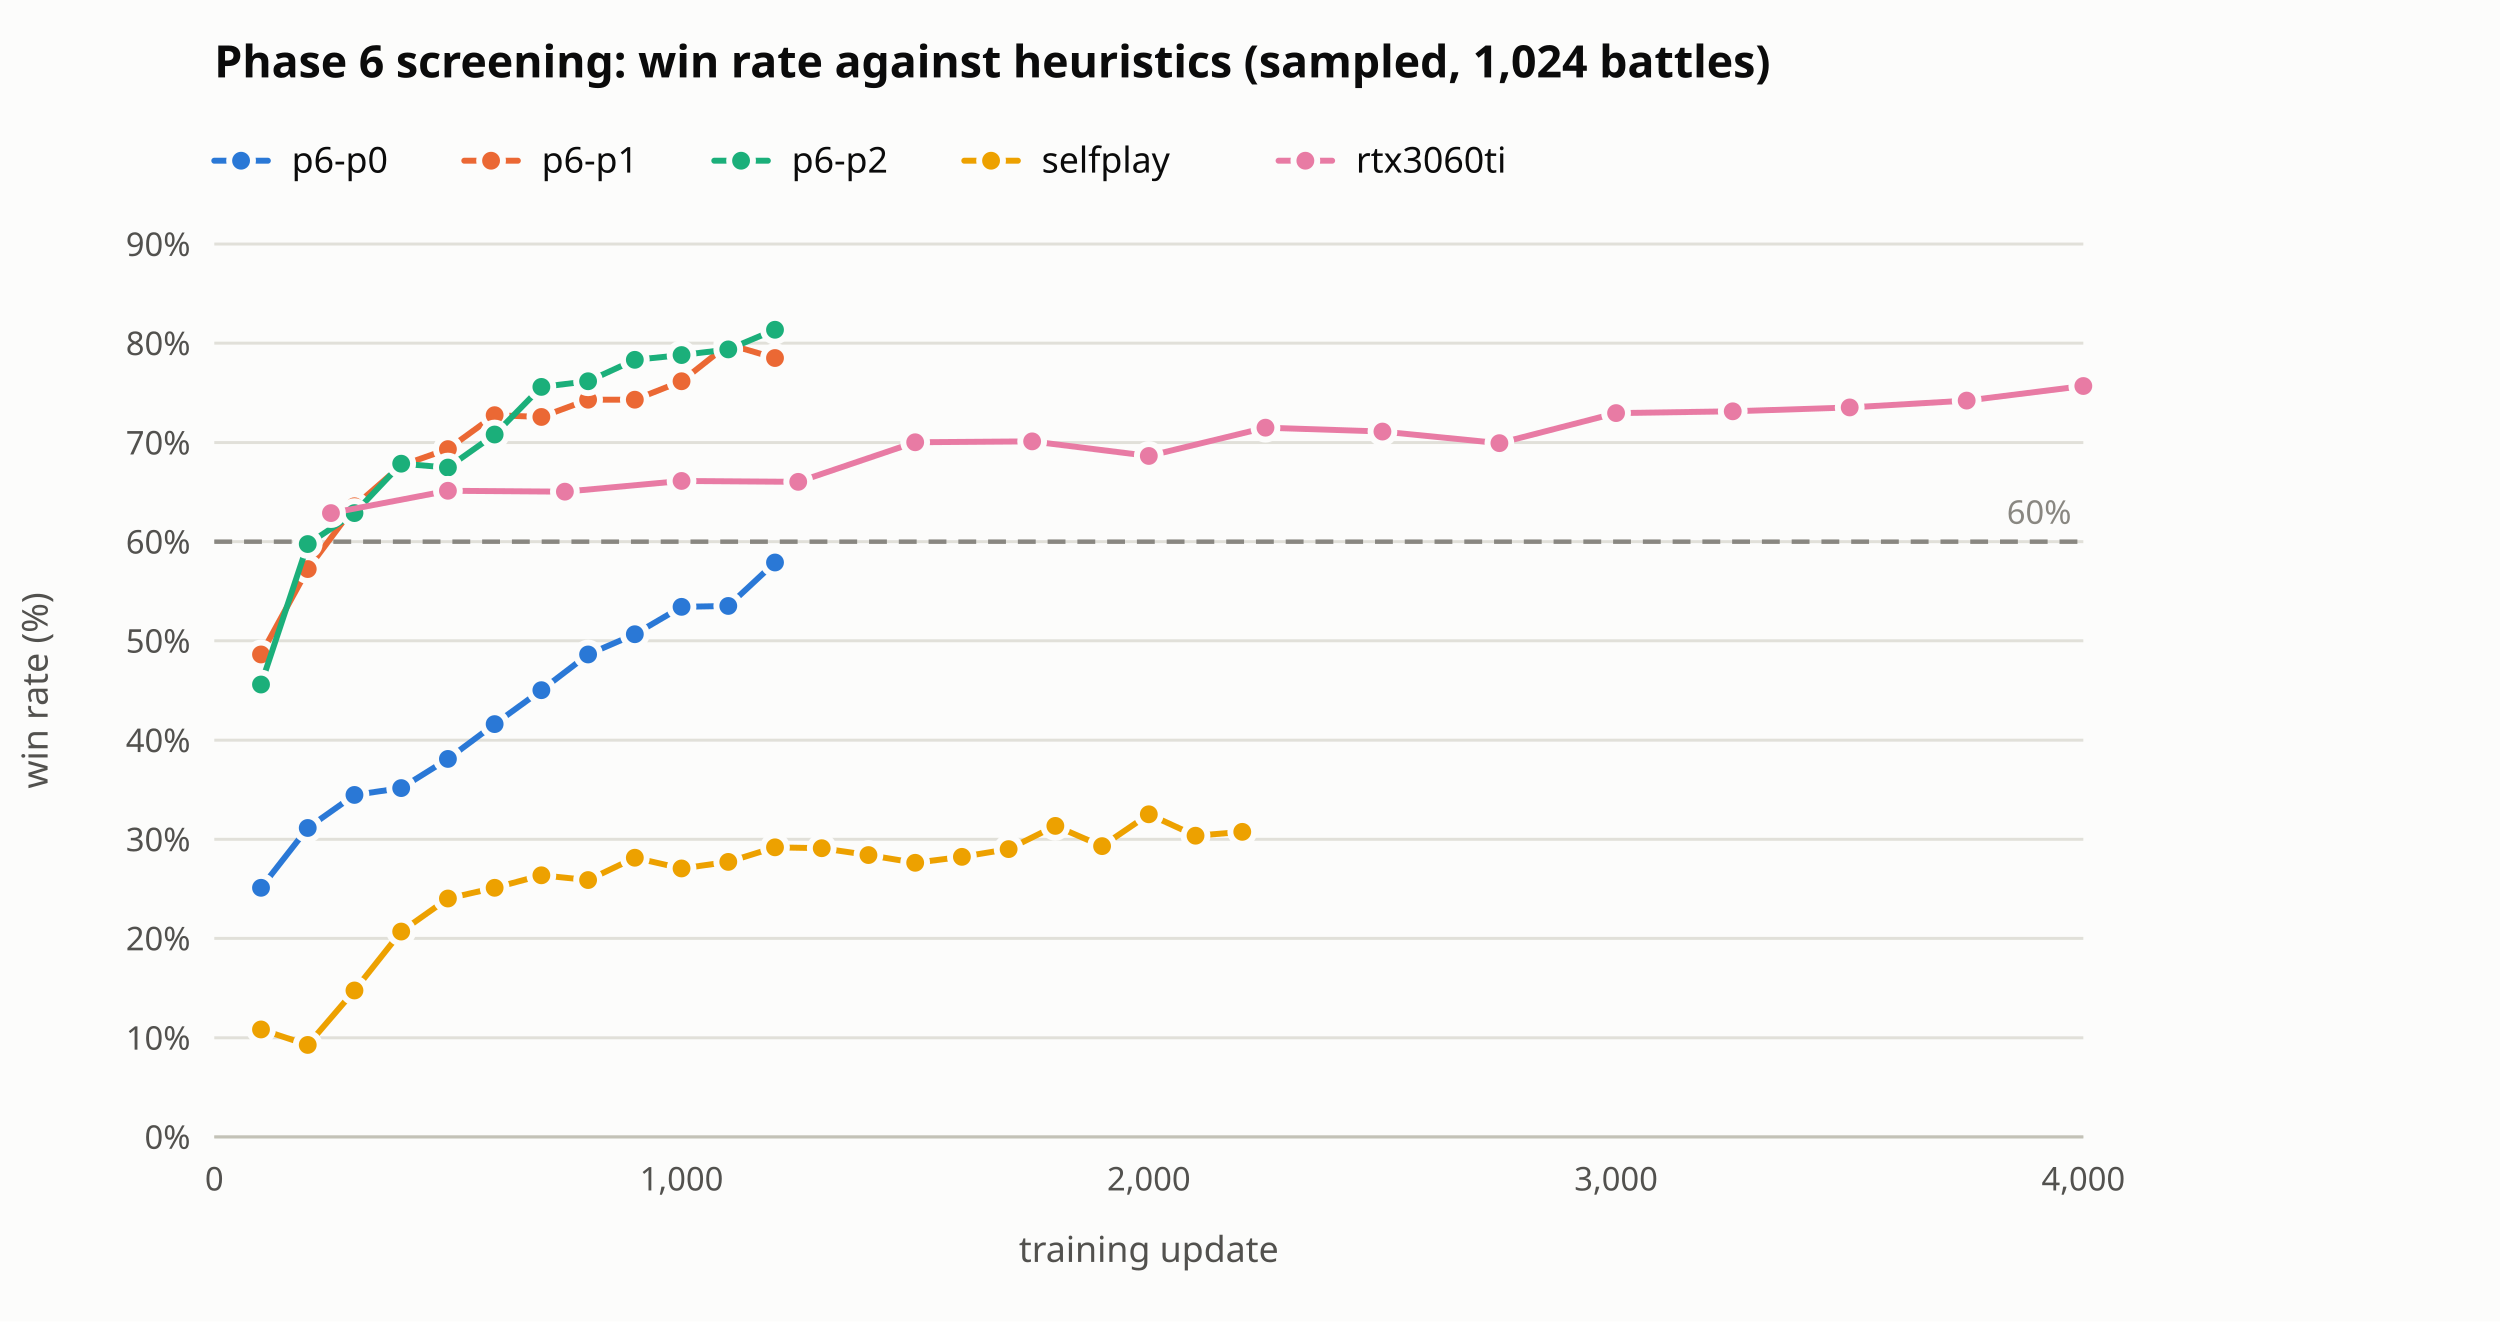
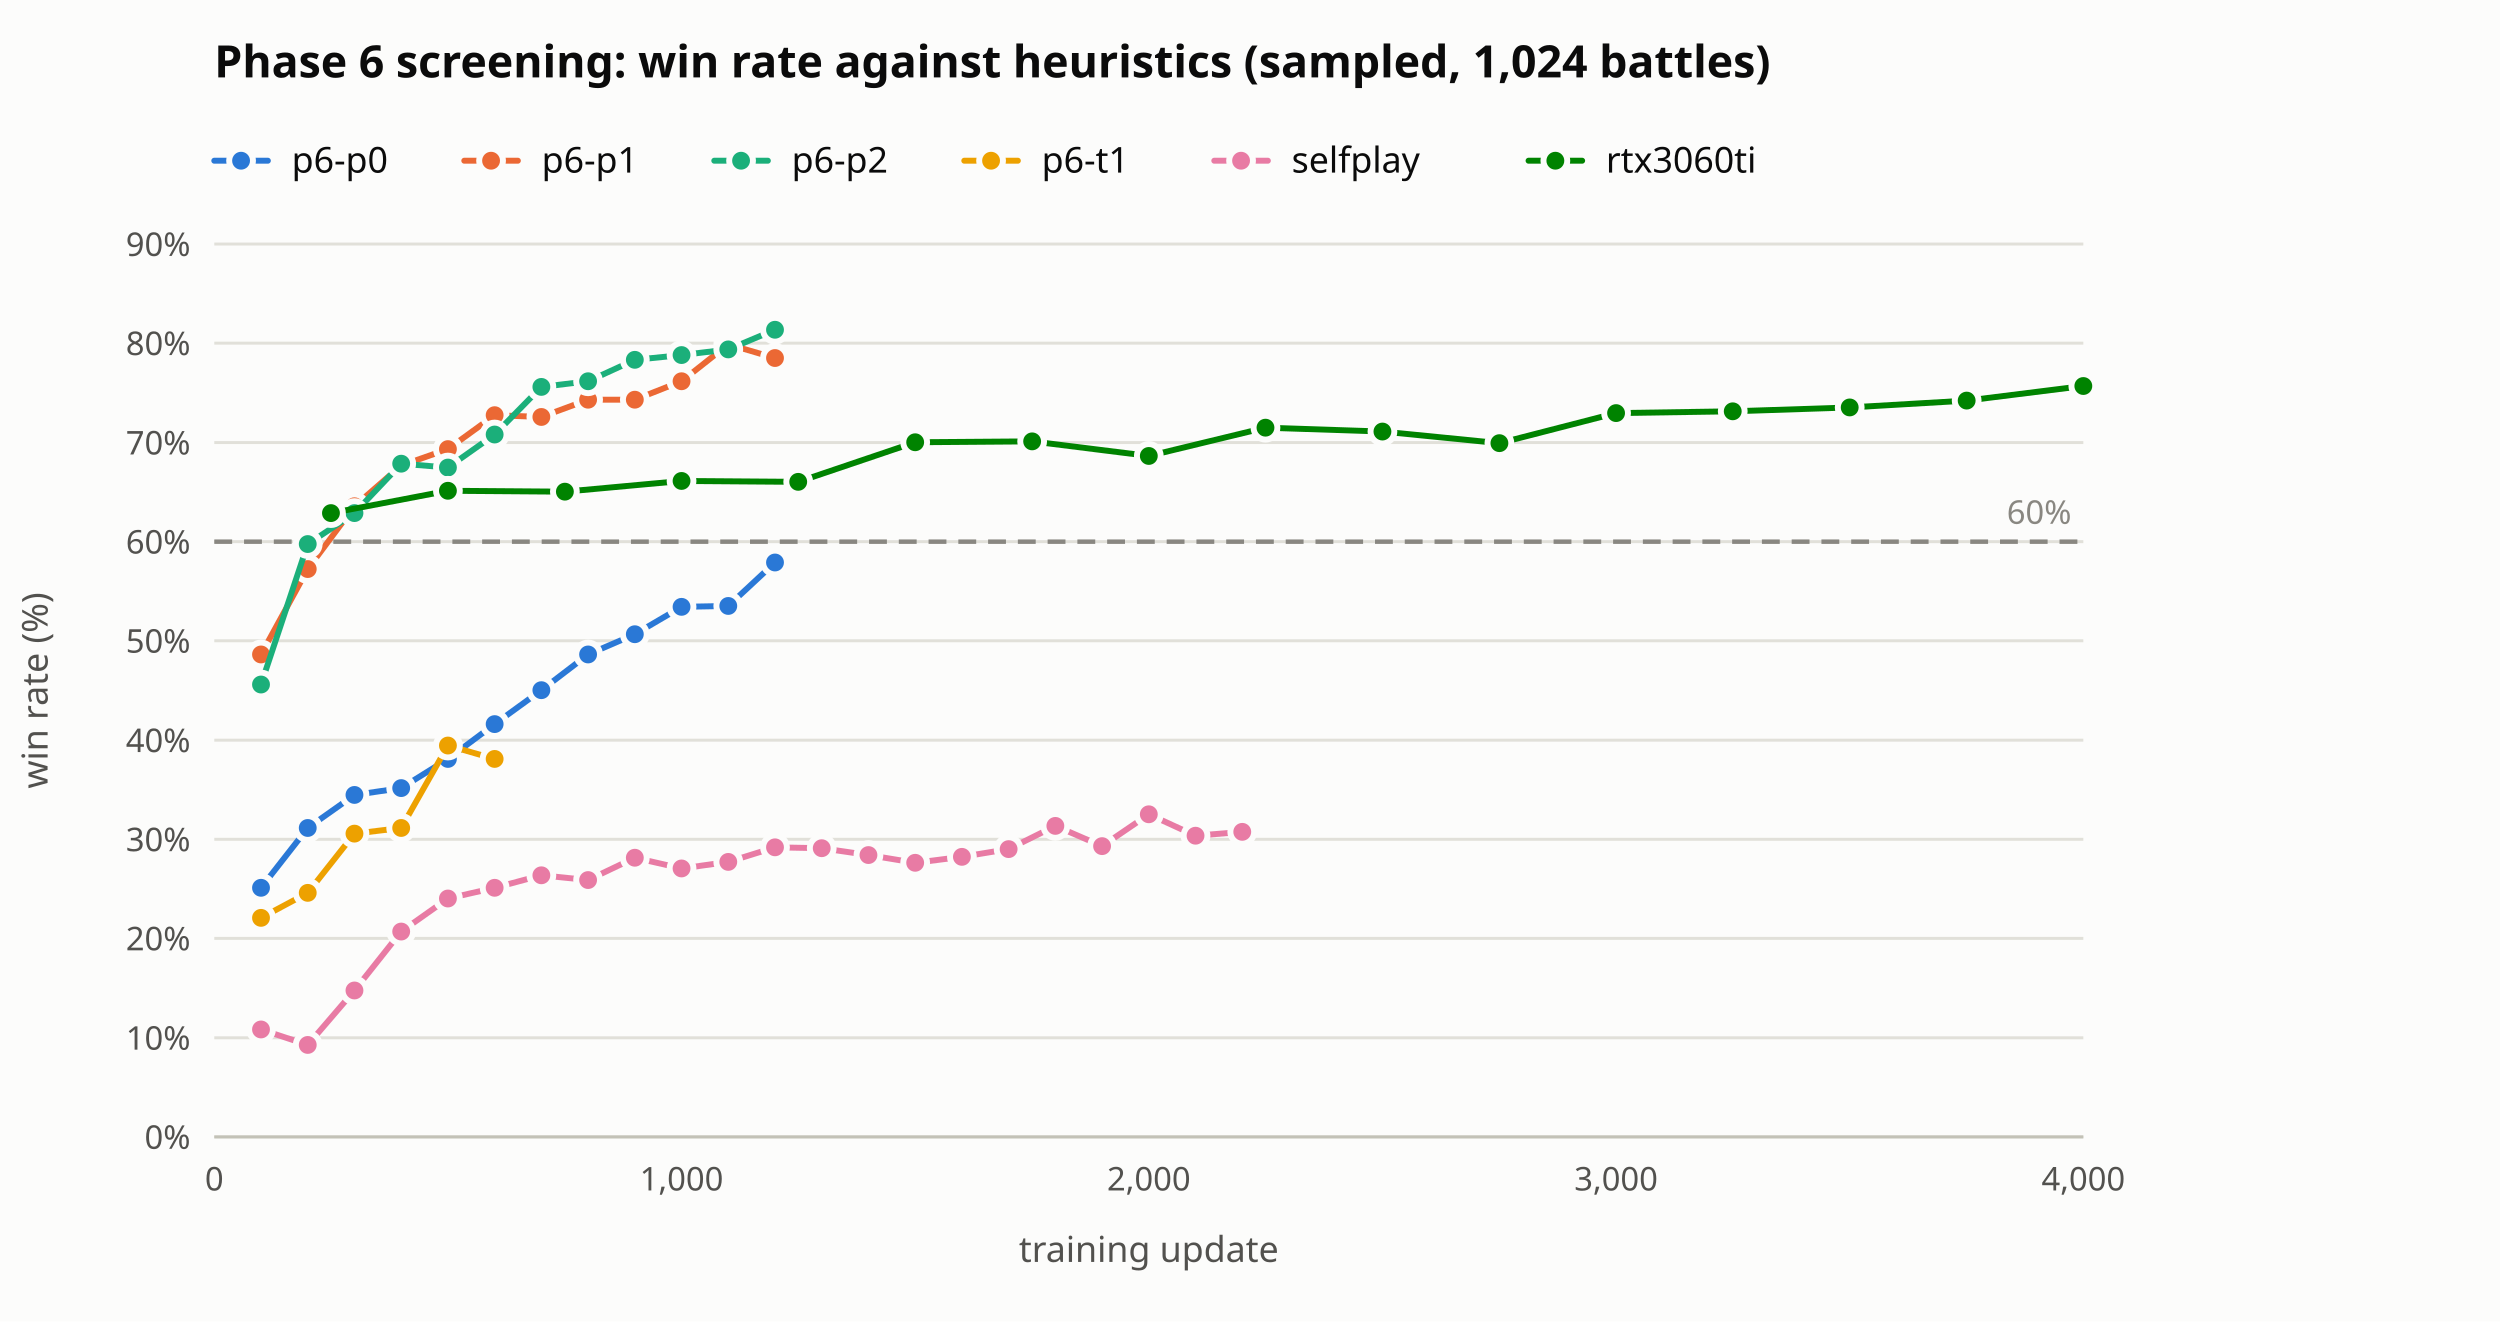
<svg xmlns="http://www.w3.org/2000/svg" width="840" height="444" viewBox="0 0 840 444" role="img">
  <style>text { font-family: system-ui, "Segoe UI", sans-serif; } .line { fill: none; stroke-width: 2; stroke-linecap: round; stroke-linejoin: round; } .train { fill: none; stroke-width: 1.25; stroke-linecap: round; stroke-linejoin: round; opacity: 0.5; } .surface { fill: #fcfcfb; } .primary { fill: #0b0b0b; } .secondary { fill: #52514e; } .muted { fill: #898781; } .grid { stroke: #e1e0d9; stroke-width: 1; } .axis { stroke: #c3c2b7; stroke-width: 1; } .ring { stroke: #fcfcfb; stroke-width: 2; } .ref { stroke: #898781; stroke-width: 1.5; stroke-dasharray: 6 4; } .k0 { stroke: #2a78d6; } .f0 { fill: #2a78d6; } .k1 { stroke: #eb6834; } .f1 { fill: #eb6834; } .k2 { stroke: #1baf7a; } .f2 { fill: #1baf7a; } .k3 { stroke: #eda100; } .f3 { fill: #eda100; } .k4 { stroke: #e87ba4; } .f4 { fill: #e87ba4; } .k5 { stroke: #008300; } .f5 { fill: #008300; } .k6 { stroke: #6250d6; } .f6 { fill: #6250d6; } .k7 { stroke: #e34948; } .f7 { fill: #e34948; } @media (prefers-color-scheme: dark) { .surface { fill: #1a1a19; } .primary { fill: #f0efec; } .secondary { fill: #c3c2b7; } .muted { fill: #898781; } .grid { stroke: #2c2c2a; stroke-width: 1; } .axis { stroke: #383835; stroke-width: 1; } .ring { stroke: #1a1a19; stroke-width: 2; } .ref { stroke: #898781; stroke-width: 1.5; stroke-dasharray: 6 4; } .k0 { stroke: #3987e5; } .f0 { fill: #3987e5; } .k1 { stroke: #d95926; } .f1 { fill: #d95926; } .k2 { stroke: #199e70; } .f2 { fill: #199e70; } .k3 { stroke: #c98500; } .f3 { fill: #c98500; } .k4 { stroke: #d55181; } .f4 { fill: #d55181; } .k5 { stroke: #0ca30c; } .f5 { fill: #0ca30c; } .k6 { stroke: #9085e9; } .f6 { fill: #9085e9; } .k7 { stroke: #e66767; } .f7 { fill: #e66767; } }</style>
  <rect width="840" height="444" class="surface" />
  <text x="72" y="26" font-size="15" font-weight="600" class="primary">Phase 6 screening: win rate against heuristics (sampled, 1,024 battles)</text>
  <line x1="72" y1="54" x2="90" y2="54" class="line k0" />
  <circle cx="81" cy="54" r="4" class="f0 ring" />
  <text x="98" y="58" font-size="12" class="primary">p6-p0</text>
  <line x1="156.0" y1="54" x2="174.0" y2="54" class="line k1" />
  <circle cx="165.0" cy="54" r="4" class="f1 ring" />
  <text x="182.0" y="58" font-size="12" class="primary">p6-p1</text>
  <line x1="240.0" y1="54" x2="258.0" y2="54" class="line k2" />
  <circle cx="249.0" cy="54" r="4" class="f2 ring" />
  <text x="266.0" y="58" font-size="12" class="primary">p6-p2</text>
  <line x1="324.0" y1="54" x2="342.0" y2="54" class="line k3" />
  <circle cx="333.0" cy="54" r="4" class="f3 ring" />
-   <text x="350.0" y="58" font-size="12" class="primary">selfplay</text>
-   <line x1="429.6" y1="54" x2="447.6" y2="54" class="line k4" />
-   <circle cx="438.6" cy="54" r="4" class="f4 ring" />
-   <text x="455.6" y="58" font-size="12" class="primary">rtx3060ti</text>
+   <text x="350.0" y="58" font-size="12" class="primary">p6-t1</text>
+   <line x1="408.0" y1="54" x2="426.0" y2="54" class="line k4" />
+   <circle cx="417.0" cy="54" r="4" class="f4 ring" />
+   <text x="434.0" y="58" font-size="12" class="primary">selfplay</text>
+   <line x1="513.6" y1="54" x2="531.6" y2="54" class="line k5" />
+   <circle cx="522.6" cy="54" r="4" class="f5 ring" />
+   <text x="539.6" y="58" font-size="12" class="primary">rtx3060ti</text>
  <line x1="72" y1="382.0" x2="700" y2="382.0" class="grid" />
  <text x="64" y="386.0" font-size="11" text-anchor="end" class="secondary">0%</text>
  <line x1="72" y1="348.7" x2="700" y2="348.7" class="grid" />
  <text x="64" y="352.7" font-size="11" text-anchor="end" class="secondary">10%</text>
  <line x1="72" y1="315.3" x2="700" y2="315.3" class="grid" />
  <text x="64" y="319.3" font-size="11" text-anchor="end" class="secondary">20%</text>
  <line x1="72" y1="282.0" x2="700" y2="282.0" class="grid" />
  <text x="64" y="286.0" font-size="11" text-anchor="end" class="secondary">30%</text>
  <line x1="72" y1="248.7" x2="700" y2="248.7" class="grid" />
  <text x="64" y="252.7" font-size="11" text-anchor="end" class="secondary">40%</text>
  <line x1="72" y1="215.3" x2="700" y2="215.3" class="grid" />
  <text x="64" y="219.3" font-size="11" text-anchor="end" class="secondary">50%</text>
  <line x1="72" y1="182.0" x2="700" y2="182.0" class="grid" />
  <text x="64" y="186.0" font-size="11" text-anchor="end" class="secondary">60%</text>
  <line x1="72" y1="148.7" x2="700" y2="148.7" class="grid" />
  <text x="64" y="152.7" font-size="11" text-anchor="end" class="secondary">70%</text>
  <line x1="72" y1="115.3" x2="700" y2="115.3" class="grid" />
  <text x="64" y="119.3" font-size="11" text-anchor="end" class="secondary">80%</text>
  <line x1="72" y1="82.0" x2="700" y2="82.0" class="grid" />
  <text x="64" y="86.0" font-size="11" text-anchor="end" class="secondary">90%</text>
  <line x1="72" y1="182.0" x2="700" y2="182.0" class="ref" />
  <text x="696" y="176.0" font-size="11" text-anchor="end" class="muted">60%</text>
  <text x="72.0" y="400" font-size="11" text-anchor="middle" class="secondary">0</text>
  <text x="229.0" y="400" font-size="11" text-anchor="middle" class="secondary">1,000</text>
  <text x="386.0" y="400" font-size="11" text-anchor="middle" class="secondary">2,000</text>
  <text x="543.0" y="400" font-size="11" text-anchor="middle" class="secondary">3,000</text>
  <text x="700.0" y="400" font-size="11" text-anchor="middle" class="secondary">4,000</text>
  <line x1="72" y1="382" x2="700" y2="382" class="axis" />
  <text x="386.0" y="424" font-size="12" text-anchor="middle" class="secondary">training update</text>
  <text transform="translate(16 232.0) rotate(-90)" font-size="12" text-anchor="middle" class="secondary">win rate (%)</text>
  <polyline points="87.7,298.3 103.4,278.2 119.1,267.1 134.8,264.8 150.5,255.0 166.2,243.3 181.9,231.9 197.6,219.9 213.3,213.1 229.0,203.9 244.7,203.6 260.4,189.0" class="line k0" />
  <circle cx="87.7" cy="298.3" r="4" class="f0 ring" />
  <circle cx="103.4" cy="278.2" r="4" class="f0 ring" />
  <circle cx="119.1" cy="267.1" r="4" class="f0 ring" />
  <circle cx="134.8" cy="264.8" r="4" class="f0 ring" />
  <circle cx="150.5" cy="255.0" r="4" class="f0 ring" />
  <circle cx="166.2" cy="243.3" r="4" class="f0 ring" />
  <circle cx="181.9" cy="231.9" r="4" class="f0 ring" />
  <circle cx="197.6" cy="219.9" r="4" class="f0 ring" />
  <circle cx="213.3" cy="213.1" r="4" class="f0 ring" />
  <circle cx="229.0" cy="203.9" r="4" class="f0 ring" />
  <circle cx="244.7" cy="203.6" r="4" class="f0 ring" />
  <circle cx="260.4" cy="189.0" r="4" class="f0 ring" />
  <polyline points="87.7,219.9 103.4,191.2 119.1,170.1 134.8,156.4 150.5,150.9 166.2,139.5 181.9,140.1 197.6,134.3 213.3,134.3 229.0,128.1 244.7,115.7 260.4,120.3" class="line k1" />
  <circle cx="87.7" cy="219.9" r="4" class="f1 ring" />
  <circle cx="103.4" cy="191.2" r="4" class="f1 ring" />
  <circle cx="119.1" cy="170.1" r="4" class="f1 ring" />
  <circle cx="134.8" cy="156.4" r="4" class="f1 ring" />
  <circle cx="150.5" cy="150.9" r="4" class="f1 ring" />
  <circle cx="166.2" cy="139.5" r="4" class="f1 ring" />
  <circle cx="181.9" cy="140.1" r="4" class="f1 ring" />
  <circle cx="197.6" cy="134.3" r="4" class="f1 ring" />
  <circle cx="213.3" cy="134.3" r="4" class="f1 ring" />
  <circle cx="229.0" cy="128.1" r="4" class="f1 ring" />
  <circle cx="244.7" cy="115.7" r="4" class="f1 ring" />
  <circle cx="260.4" cy="120.3" r="4" class="f1 ring" />
  <polyline points="87.7,230.0 103.4,182.8 119.1,172.4 134.8,155.8 150.5,157.1 166.2,146.0 181.9,130.0 197.6,128.1 213.3,120.9 229.0,119.3 244.7,117.4 260.4,110.8" class="line k2" />
  <circle cx="87.7" cy="230.0" r="4" class="f2 ring" />
  <circle cx="103.4" cy="182.8" r="4" class="f2 ring" />
  <circle cx="119.1" cy="172.4" r="4" class="f2 ring" />
  <circle cx="134.8" cy="155.8" r="4" class="f2 ring" />
  <circle cx="150.5" cy="157.1" r="4" class="f2 ring" />
  <circle cx="166.2" cy="146.0" r="4" class="f2 ring" />
  <circle cx="181.9" cy="130.0" r="4" class="f2 ring" />
  <circle cx="197.6" cy="128.1" r="4" class="f2 ring" />
  <circle cx="213.3" cy="120.9" r="4" class="f2 ring" />
  <circle cx="229.0" cy="119.3" r="4" class="f2 ring" />
  <circle cx="244.7" cy="117.4" r="4" class="f2 ring" />
  <circle cx="260.4" cy="110.8" r="4" class="f2 ring" />
-   <polyline points="87.7,345.9 103.4,351.1 119.1,332.8 134.8,313.0 150.5,301.9 166.2,298.3 181.9,294.1 197.6,295.7 213.3,288.2 229.0,291.8 244.7,289.6 260.4,284.7 276.1,285.0 291.8,287.3 307.5,289.9 323.2,287.9 338.9,285.3 354.6,277.5 370.3,284.3 386.0,273.6 401.7,280.8 417.4,279.5" class="line k3" />
-   <circle cx="87.7" cy="345.9" r="4" class="f3 ring" />
-   <circle cx="103.4" cy="351.1" r="4" class="f3 ring" />
-   <circle cx="119.1" cy="332.8" r="4" class="f3 ring" />
-   <circle cx="134.8" cy="313.0" r="4" class="f3 ring" />
-   <circle cx="150.5" cy="301.9" r="4" class="f3 ring" />
-   <circle cx="166.2" cy="298.3" r="4" class="f3 ring" />
-   <circle cx="181.9" cy="294.1" r="4" class="f3 ring" />
-   <circle cx="197.6" cy="295.7" r="4" class="f3 ring" />
-   <circle cx="213.3" cy="288.2" r="4" class="f3 ring" />
-   <circle cx="229.0" cy="291.8" r="4" class="f3 ring" />
-   <circle cx="244.7" cy="289.6" r="4" class="f3 ring" />
-   <circle cx="260.4" cy="284.7" r="4" class="f3 ring" />
-   <circle cx="276.1" cy="285.0" r="4" class="f3 ring" />
-   <circle cx="291.8" cy="287.3" r="4" class="f3 ring" />
-   <circle cx="307.5" cy="289.9" r="4" class="f3 ring" />
-   <circle cx="323.2" cy="287.9" r="4" class="f3 ring" />
-   <circle cx="338.9" cy="285.3" r="4" class="f3 ring" />
-   <circle cx="354.6" cy="277.5" r="4" class="f3 ring" />
-   <circle cx="370.3" cy="284.3" r="4" class="f3 ring" />
-   <circle cx="386.0" cy="273.6" r="4" class="f3 ring" />
-   <circle cx="401.7" cy="280.8" r="4" class="f3 ring" />
-   <circle cx="417.4" cy="279.5" r="4" class="f3 ring" />
-   <polyline points="111.2,172.4 150.5,164.9 189.8,165.2 229.0,161.6 268.2,161.9 307.5,148.6 346.8,148.3 386.0,153.2 425.2,143.7 464.5,145.0 503.8,148.9 543.0,138.8 582.2,138.2 621.5,136.9 660.8,134.6 700.0,129.7" class="line k4" />
-   <circle cx="111.2" cy="172.4" r="4" class="f4 ring" />
-   <circle cx="150.5" cy="164.9" r="4" class="f4 ring" />
-   <circle cx="189.8" cy="165.2" r="4" class="f4 ring" />
-   <circle cx="229.0" cy="161.6" r="4" class="f4 ring" />
-   <circle cx="268.2" cy="161.9" r="4" class="f4 ring" />
-   <circle cx="307.5" cy="148.6" r="4" class="f4 ring" />
-   <circle cx="346.8" cy="148.3" r="4" class="f4 ring" />
-   <circle cx="386.0" cy="153.2" r="4" class="f4 ring" />
-   <circle cx="425.2" cy="143.7" r="4" class="f4 ring" />
-   <circle cx="464.5" cy="145.0" r="4" class="f4 ring" />
-   <circle cx="503.8" cy="148.9" r="4" class="f4 ring" />
-   <circle cx="543.0" cy="138.8" r="4" class="f4 ring" />
-   <circle cx="582.2" cy="138.2" r="4" class="f4 ring" />
-   <circle cx="621.5" cy="136.9" r="4" class="f4 ring" />
-   <circle cx="660.8" cy="134.6" r="4" class="f4 ring" />
-   <circle cx="700.0" cy="129.7" r="4" class="f4 ring" />
+   <polyline points="87.7,308.4 103.4,300.0 119.1,280.1 134.8,278.2 150.5,250.5 166.2,255.0" class="line k3" />
+   <circle cx="87.7" cy="308.4" r="4" class="f3 ring" />
+   <circle cx="103.4" cy="300.0" r="4" class="f3 ring" />
+   <circle cx="119.1" cy="280.1" r="4" class="f3 ring" />
+   <circle cx="134.8" cy="278.2" r="4" class="f3 ring" />
+   <circle cx="150.5" cy="250.5" r="4" class="f3 ring" />
+   <circle cx="166.2" cy="255.0" r="4" class="f3 ring" />
+   <polyline points="87.7,345.9 103.4,351.1 119.1,332.8 134.8,313.0 150.5,301.9 166.2,298.3 181.9,294.1 197.6,295.7 213.3,288.2 229.0,291.8 244.7,289.6 260.4,284.7 276.1,285.0 291.8,287.3 307.5,289.9 323.2,287.9 338.9,285.3 354.6,277.5 370.3,284.3 386.0,273.6 401.7,280.8 417.4,279.5" class="line k4" />
+   <circle cx="87.7" cy="345.9" r="4" class="f4 ring" />
+   <circle cx="103.4" cy="351.1" r="4" class="f4 ring" />
+   <circle cx="119.1" cy="332.8" r="4" class="f4 ring" />
+   <circle cx="134.8" cy="313.0" r="4" class="f4 ring" />
+   <circle cx="150.5" cy="301.9" r="4" class="f4 ring" />
+   <circle cx="166.2" cy="298.3" r="4" class="f4 ring" />
+   <circle cx="181.9" cy="294.1" r="4" class="f4 ring" />
+   <circle cx="197.6" cy="295.7" r="4" class="f4 ring" />
+   <circle cx="213.3" cy="288.2" r="4" class="f4 ring" />
+   <circle cx="229.0" cy="291.8" r="4" class="f4 ring" />
+   <circle cx="244.7" cy="289.6" r="4" class="f4 ring" />
+   <circle cx="260.4" cy="284.7" r="4" class="f4 ring" />
+   <circle cx="276.1" cy="285.0" r="4" class="f4 ring" />
+   <circle cx="291.8" cy="287.3" r="4" class="f4 ring" />
+   <circle cx="307.5" cy="289.9" r="4" class="f4 ring" />
+   <circle cx="323.2" cy="287.9" r="4" class="f4 ring" />
+   <circle cx="338.9" cy="285.3" r="4" class="f4 ring" />
+   <circle cx="354.6" cy="277.5" r="4" class="f4 ring" />
+   <circle cx="370.3" cy="284.3" r="4" class="f4 ring" />
+   <circle cx="386.0" cy="273.6" r="4" class="f4 ring" />
+   <circle cx="401.7" cy="280.8" r="4" class="f4 ring" />
+   <circle cx="417.4" cy="279.5" r="4" class="f4 ring" />
+   <polyline points="111.2,172.4 150.5,164.9 189.8,165.2 229.0,161.6 268.2,161.9 307.5,148.6 346.8,148.3 386.0,153.2 425.2,143.7 464.5,145.0 503.8,148.9 543.0,138.8 582.2,138.2 621.5,136.9 660.8,134.6 700.0,129.7" class="line k5" />
+   <circle cx="111.2" cy="172.4" r="4" class="f5 ring" />
+   <circle cx="150.5" cy="164.9" r="4" class="f5 ring" />
+   <circle cx="189.8" cy="165.2" r="4" class="f5 ring" />
+   <circle cx="229.0" cy="161.6" r="4" class="f5 ring" />
+   <circle cx="268.2" cy="161.9" r="4" class="f5 ring" />
+   <circle cx="307.5" cy="148.6" r="4" class="f5 ring" />
+   <circle cx="346.8" cy="148.3" r="4" class="f5 ring" />
+   <circle cx="386.0" cy="153.2" r="4" class="f5 ring" />
+   <circle cx="425.2" cy="143.7" r="4" class="f5 ring" />
+   <circle cx="464.5" cy="145.0" r="4" class="f5 ring" />
+   <circle cx="503.8" cy="148.9" r="4" class="f5 ring" />
+   <circle cx="543.0" cy="138.8" r="4" class="f5 ring" />
+   <circle cx="582.2" cy="138.2" r="4" class="f5 ring" />
+   <circle cx="621.5" cy="136.9" r="4" class="f5 ring" />
+   <circle cx="660.8" cy="134.6" r="4" class="f5 ring" />
+   <circle cx="700.0" cy="129.7" r="4" class="f5 ring" />
</svg>
